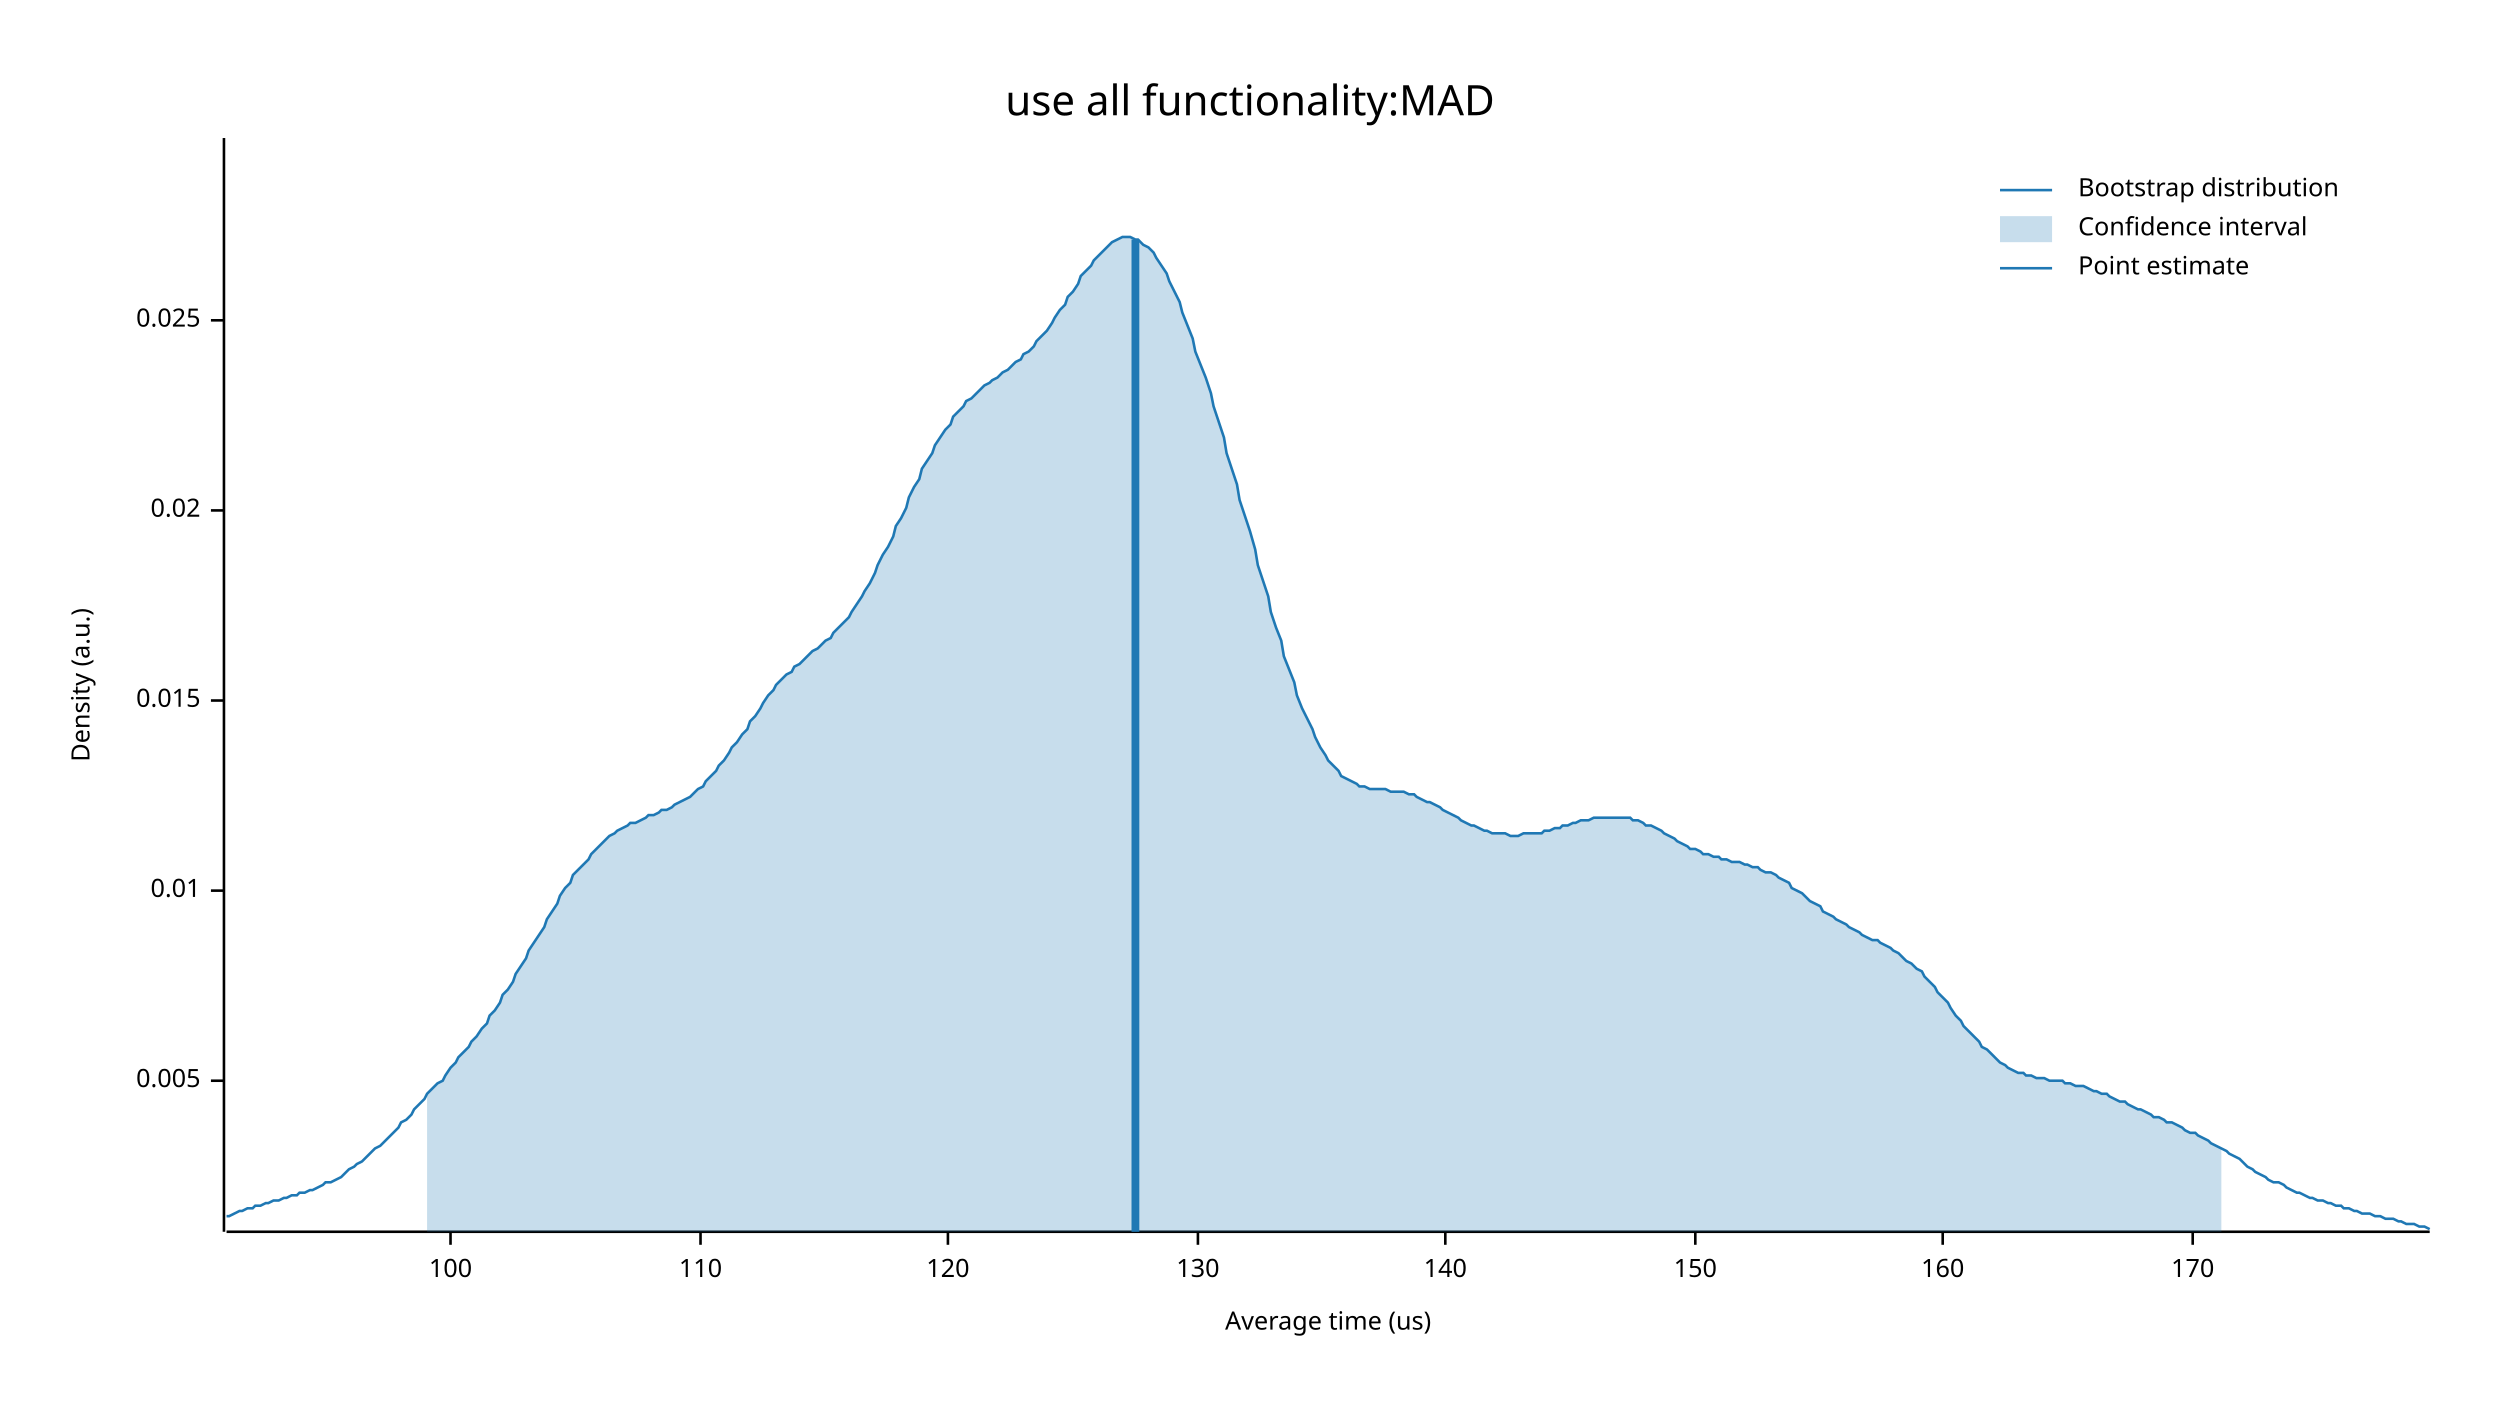
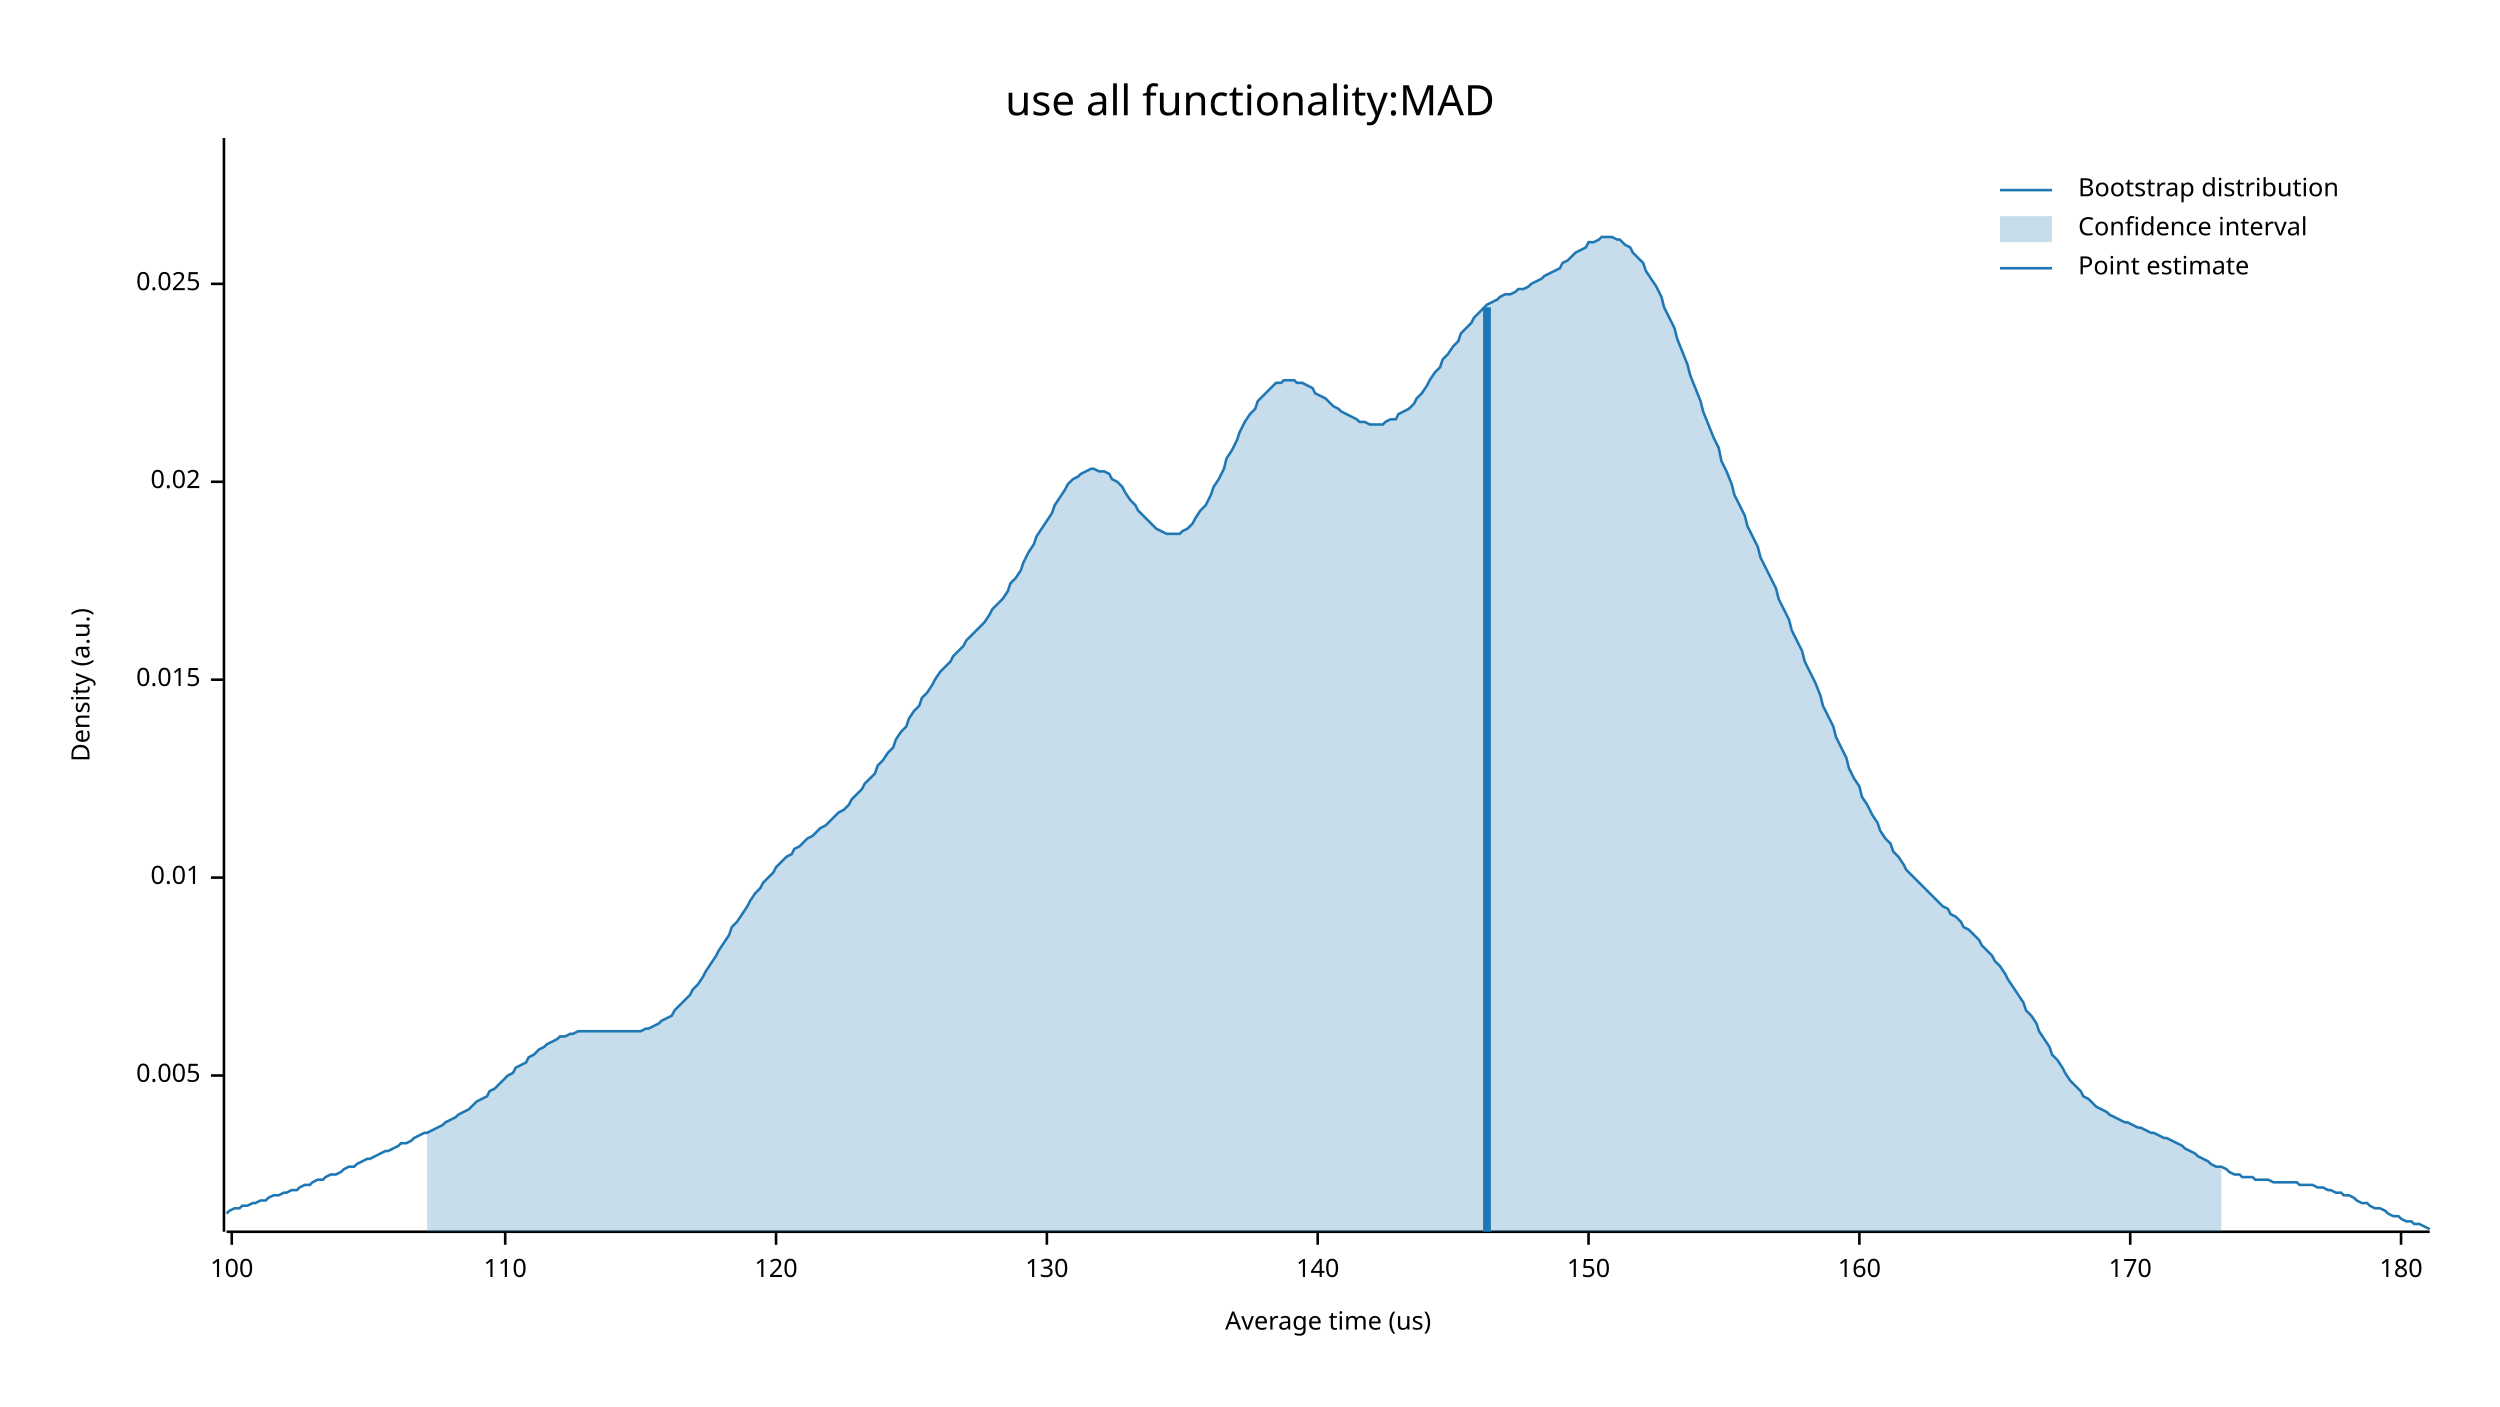
<svg xmlns="http://www.w3.org/2000/svg" width="960" height="540">
  <text x="480" y="32" dy="0.76em" text-anchor="middle" font-family="sans-serif" font-size="16.129" opacity="1" fill="#000000">
use all functionality:MAD
</text>
  <text x="27" y="263" dy="0.76em" text-anchor="middle" font-family="sans-serif" font-size="9.677" opacity="1" fill="#000000" transform="rotate(270, 27, 263)">
Density (a.u.)
</text>
  <text x="510" y="513" dy="-0.5ex" text-anchor="middle" font-family="sans-serif" font-size="9.677" opacity="1" fill="#000000">
Average time (us)
</text>
  <polyline fill="none" opacity="1" stroke="#000000" stroke-width="1" points="86,53 86,473 " />
-   <text x="77" y="415" dy="0.5ex" text-anchor="end" font-family="sans-serif" font-size="9.677" opacity="1" fill="#000000">
+   <text x="77" y="413" dy="0.5ex" text-anchor="end" font-family="sans-serif" font-size="9.677" opacity="1" fill="#000000">
0.005
</text>
-   <polyline fill="none" opacity="1" stroke="#000000" stroke-width="1" points="81,415 86,415 " />
-   <text x="77" y="342" dy="0.5ex" text-anchor="end" font-family="sans-serif" font-size="9.677" opacity="1" fill="#000000">
+   <polyline fill="none" opacity="1" stroke="#000000" stroke-width="1" points="81,413 86,413 " />
+   <text x="77" y="337" dy="0.5ex" text-anchor="end" font-family="sans-serif" font-size="9.677" opacity="1" fill="#000000">
0.01
</text>
-   <polyline fill="none" opacity="1" stroke="#000000" stroke-width="1" points="81,342 86,342 " />
-   <text x="77" y="269" dy="0.5ex" text-anchor="end" font-family="sans-serif" font-size="9.677" opacity="1" fill="#000000">
+   <polyline fill="none" opacity="1" stroke="#000000" stroke-width="1" points="81,337 86,337 " />
+   <text x="77" y="261" dy="0.5ex" text-anchor="end" font-family="sans-serif" font-size="9.677" opacity="1" fill="#000000">
0.015
</text>
-   <polyline fill="none" opacity="1" stroke="#000000" stroke-width="1" points="81,269 86,269 " />
-   <text x="77" y="196" dy="0.5ex" text-anchor="end" font-family="sans-serif" font-size="9.677" opacity="1" fill="#000000">
+   <polyline fill="none" opacity="1" stroke="#000000" stroke-width="1" points="81,261 86,261 " />
+   <text x="77" y="185" dy="0.5ex" text-anchor="end" font-family="sans-serif" font-size="9.677" opacity="1" fill="#000000">
0.02
</text>
-   <polyline fill="none" opacity="1" stroke="#000000" stroke-width="1" points="81,196 86,196 " />
-   <text x="77" y="123" dy="0.5ex" text-anchor="end" font-family="sans-serif" font-size="9.677" opacity="1" fill="#000000">
+   <polyline fill="none" opacity="1" stroke="#000000" stroke-width="1" points="81,185 86,185 " />
+   <text x="77" y="109" dy="0.5ex" text-anchor="end" font-family="sans-serif" font-size="9.677" opacity="1" fill="#000000">
0.025
</text>
-   <polyline fill="none" opacity="1" stroke="#000000" stroke-width="1" points="81,123 86,123 " />
+   <polyline fill="none" opacity="1" stroke="#000000" stroke-width="1" points="81,109 86,109 " />
  <polyline fill="none" opacity="1" stroke="#000000" stroke-width="1" points="87,473 933,473 " />
-   <text x="173" y="483" dy="0.76em" text-anchor="middle" font-family="sans-serif" font-size="9.677" opacity="1" fill="#000000">
+   <text x="89" y="483" dy="0.76em" text-anchor="middle" font-family="sans-serif" font-size="9.677" opacity="1" fill="#000000">
100
</text>
-   <polyline fill="none" opacity="1" stroke="#000000" stroke-width="1" points="173,473 173,478 " />
-   <text x="269" y="483" dy="0.76em" text-anchor="middle" font-family="sans-serif" font-size="9.677" opacity="1" fill="#000000">
+   <polyline fill="none" opacity="1" stroke="#000000" stroke-width="1" points="89,473 89,478 " />
+   <text x="194" y="483" dy="0.76em" text-anchor="middle" font-family="sans-serif" font-size="9.677" opacity="1" fill="#000000">
110
</text>
-   <polyline fill="none" opacity="1" stroke="#000000" stroke-width="1" points="269,473 269,478 " />
-   <text x="364" y="483" dy="0.76em" text-anchor="middle" font-family="sans-serif" font-size="9.677" opacity="1" fill="#000000">
+   <polyline fill="none" opacity="1" stroke="#000000" stroke-width="1" points="194,473 194,478 " />
+   <text x="298" y="483" dy="0.76em" text-anchor="middle" font-family="sans-serif" font-size="9.677" opacity="1" fill="#000000">
120
</text>
-   <polyline fill="none" opacity="1" stroke="#000000" stroke-width="1" points="364,473 364,478 " />
-   <text x="460" y="483" dy="0.76em" text-anchor="middle" font-family="sans-serif" font-size="9.677" opacity="1" fill="#000000">
+   <polyline fill="none" opacity="1" stroke="#000000" stroke-width="1" points="298,473 298,478 " />
+   <text x="402" y="483" dy="0.76em" text-anchor="middle" font-family="sans-serif" font-size="9.677" opacity="1" fill="#000000">
130
</text>
-   <polyline fill="none" opacity="1" stroke="#000000" stroke-width="1" points="460,473 460,478 " />
-   <text x="555" y="483" dy="0.76em" text-anchor="middle" font-family="sans-serif" font-size="9.677" opacity="1" fill="#000000">
+   <polyline fill="none" opacity="1" stroke="#000000" stroke-width="1" points="402,473 402,478 " />
+   <text x="506" y="483" dy="0.76em" text-anchor="middle" font-family="sans-serif" font-size="9.677" opacity="1" fill="#000000">
140
</text>
-   <polyline fill="none" opacity="1" stroke="#000000" stroke-width="1" points="555,473 555,478 " />
-   <text x="651" y="483" dy="0.76em" text-anchor="middle" font-family="sans-serif" font-size="9.677" opacity="1" fill="#000000">
+   <polyline fill="none" opacity="1" stroke="#000000" stroke-width="1" points="506,473 506,478 " />
+   <text x="610" y="483" dy="0.76em" text-anchor="middle" font-family="sans-serif" font-size="9.677" opacity="1" fill="#000000">
150
</text>
-   <polyline fill="none" opacity="1" stroke="#000000" stroke-width="1" points="651,473 651,478 " />
-   <text x="746" y="483" dy="0.76em" text-anchor="middle" font-family="sans-serif" font-size="9.677" opacity="1" fill="#000000">
+   <polyline fill="none" opacity="1" stroke="#000000" stroke-width="1" points="610,473 610,478 " />
+   <text x="714" y="483" dy="0.76em" text-anchor="middle" font-family="sans-serif" font-size="9.677" opacity="1" fill="#000000">
160
</text>
-   <polyline fill="none" opacity="1" stroke="#000000" stroke-width="1" points="746,473 746,478 " />
-   <text x="842" y="483" dy="0.76em" text-anchor="middle" font-family="sans-serif" font-size="9.677" opacity="1" fill="#000000">
+   <polyline fill="none" opacity="1" stroke="#000000" stroke-width="1" points="714,473 714,478 " />
+   <text x="818" y="483" dy="0.76em" text-anchor="middle" font-family="sans-serif" font-size="9.677" opacity="1" fill="#000000">
170
</text>
-   <polyline fill="none" opacity="1" stroke="#000000" stroke-width="1" points="842,473 842,478 " />
-   <polyline fill="none" opacity="1" stroke="#1F78B4" stroke-width="1" points="87,467 88,467 90,466 92,465 93,465 95,464 97,464 98,463 100,463 102,462 103,462 105,461 107,461 109,460 110,460 112,459 114,459 115,458 117,458 119,457 120,457 122,456 124,455 125,454 127,454 129,453 131,452 132,451 134,449 136,448 137,447 139,446 141,444 142,443 144,441 146,440 148,438 149,437 151,435 153,433 154,431 156,430 158,428 159,426 161,424 163,422 164,420 166,418 168,416 170,415 171,413 173,410 175,408 176,406 178,404 180,402 181,400 183,398 185,395 187,393 188,390 190,388 192,385 193,382 195,380 197,377 198,374 200,371 202,368 203,365 205,362 207,359 209,356 210,353 212,350 214,347 215,344 217,341 219,339 220,336 222,334 224,332 226,330 227,328 229,326 231,324 232,323 234,321 236,320 237,319 239,318 241,317 242,316 244,316 246,315 248,314 249,313 251,313 253,312 254,311 256,311 258,310 259,309 261,308 263,307 265,306 266,305 268,303 270,302 271,300 273,298 275,296 276,294 278,292 280,289 281,287 283,285 285,282 287,280 288,277 290,275 292,272 293,270 295,267 297,265 298,263 300,261 302,259 304,258 305,256 307,255 309,253 310,252 312,250 314,249 315,248 317,246 319,245 320,243 322,241 324,239 326,237 327,235 329,232 331,229 332,227 334,224 336,220 337,217 339,213 341,210 343,206 344,202 346,199 348,195 349,191 351,187 353,184 354,180 356,177 358,174 359,171 361,168 363,165 365,163 366,160 368,158 370,156 371,154 373,153 375,151 376,150 378,148 380,147 381,146 383,145 385,143 387,142 388,141 390,139 392,138 393,136 395,135 397,133 398,131 400,129 402,127 404,124 405,122 407,119 409,117 410,114 412,112 414,109 415,106 417,104 419,102 420,100 422,98 424,96 426,94 427,93 429,92 431,91 432,91 434,91 436,92 437,92 439,94 441,95 443,97 444,99 446,102 448,105 449,108 451,112 453,116 454,120 456,125 458,130 459,135 461,140 463,145 465,151 466,156 468,162 470,168 471,174 473,180 475,186 476,192 478,198 480,204 482,211 483,217 485,223 487,229 488,235 490,241 492,246 493,252 495,257 497,262 498,267 500,272 502,276 504,280 505,283 507,287 509,290 510,292 512,294 514,296 515,298 517,299 519,300 521,301 522,302 524,302 526,303 527,303 529,303 531,303 532,303 534,304 536,304 537,304 539,304 541,305 543,305 544,306 546,307 548,308 549,308 551,309 553,310 554,311 556,312 558,313 560,314 561,315 563,316 565,317 566,317 568,318 570,319 571,319 573,320 575,320 576,320 578,320 580,321 582,321 583,321 585,320 587,320 588,320 590,320 592,320 593,319 595,319 597,318 599,318 600,317 602,317 604,316 605,316 607,315 609,315 610,315 612,314 614,314 615,314 617,314 619,314 621,314 622,314 624,314 626,314 627,315 629,315 631,316 632,317 634,317 636,318 638,319 639,320 641,321 643,322 644,323 646,324 648,325 649,326 651,326 653,327 654,328 656,328 658,329 660,329 661,330 663,330 665,331 666,331 668,331 670,332 671,332 673,333 675,333 676,334 678,335 680,335 682,336 683,337 685,338 687,339 688,341 690,342 692,343 693,344 695,346 697,347 699,348 700,350 702,351 704,352 705,353 707,354 709,355 710,356 712,357 714,358 715,359 717,360 719,361 721,361 722,362 724,363 726,364 727,365 729,366 731,368 732,369 734,370 736,372 738,373 739,375 741,377 743,379 744,381 746,383 748,385 749,387 751,390 753,392 754,394 756,396 758,398 760,400 761,402 763,403 765,405 766,406 768,408 770,409 771,410 773,411 775,412 777,412 778,413 780,413 782,414 783,414 785,414 787,415 788,415 790,415 792,415 793,416 795,416 797,417 799,417 800,417 802,418 804,419 805,419 807,420 809,420 810,421 812,422 814,423 816,423 817,424 819,425 821,426 822,426 824,427 826,428 827,429 829,429 831,430 832,431 834,431 836,432 838,433 839,434 841,435 843,435 844,436 846,437 848,438 849,439 851,440 853,441 855,442 856,443 858,444 860,445 861,446 863,448 865,449 866,450 868,451 870,452 871,453 873,454 875,454 877,455 878,456 880,457 882,458 883,458 885,459 887,460 888,460 890,461 892,461 894,462 895,462 897,463 899,463 900,464 902,464 904,465 905,465 907,466 909,466 910,466 912,467 914,467 916,468 917,468 919,468 921,469 922,469 924,470 926,470 927,470 929,471 931,471 933,472 " />
-   <polygon opacity="0.25" fill="#1F78B4" points="164,420 166,418 168,416 170,415 171,413 173,410 175,408 176,406 178,404 180,402 181,400 183,398 185,395 187,393 188,390 190,388 192,385 193,382 195,380 197,377 198,374 200,371 202,368 203,365 205,362 207,359 209,356 210,353 212,350 214,347 215,344 217,341 219,339 220,336 222,334 224,332 226,330 227,328 229,326 231,324 232,323 234,321 236,320 237,319 239,318 241,317 242,316 244,316 246,315 248,314 249,313 251,313 253,312 254,311 256,311 258,310 259,309 261,308 263,307 265,306 266,305 268,303 270,302 271,300 273,298 275,296 276,294 278,292 280,289 281,287 283,285 285,282 287,280 288,277 290,275 292,272 293,270 295,267 297,265 298,263 300,261 302,259 304,258 305,256 307,255 309,253 310,252 312,250 314,249 315,248 317,246 319,245 320,243 322,241 324,239 326,237 327,235 329,232 331,229 332,227 334,224 336,220 337,217 339,213 341,210 343,206 344,202 346,199 348,195 349,191 351,187 353,184 354,180 356,177 358,174 359,171 361,168 363,165 365,163 366,160 368,158 370,156 371,154 373,153 375,151 376,150 378,148 380,147 381,146 383,145 385,143 387,142 388,141 390,139 392,138 393,136 395,135 397,133 398,131 400,129 402,127 404,124 405,122 407,119 409,117 410,114 412,112 414,109 415,106 417,104 419,102 420,100 422,98 424,96 426,94 427,93 429,92 431,91 432,91 434,91 436,92 437,92 439,94 441,95 443,97 444,99 446,102 448,105 449,108 451,112 453,116 454,120 456,125 458,130 459,135 461,140 463,145 465,151 466,156 468,162 470,168 471,174 473,180 475,186 476,192 478,198 480,204 482,211 483,217 485,223 487,229 488,235 490,241 492,246 493,252 495,257 497,262 498,267 500,272 502,276 504,280 505,283 507,287 509,290 510,292 512,294 514,296 515,298 517,299 519,300 521,301 522,302 524,302 526,303 527,303 529,303 531,303 532,303 534,304 536,304 537,304 539,304 541,305 543,305 544,306 546,307 548,308 549,308 551,309 553,310 554,311 556,312 558,313 560,314 561,315 563,316 565,317 566,317 568,318 570,319 571,319 573,320 575,320 576,320 578,320 580,321 582,321 583,321 585,320 587,320 588,320 590,320 592,320 593,319 595,319 597,318 599,318 600,317 602,317 604,316 605,316 607,315 609,315 610,315 612,314 614,314 615,314 617,314 619,314 621,314 622,314 624,314 626,314 627,315 629,315 631,316 632,317 634,317 636,318 638,319 639,320 641,321 643,322 644,323 646,324 648,325 649,326 651,326 653,327 654,328 656,328 658,329 660,329 661,330 663,330 665,331 666,331 668,331 670,332 671,332 673,333 675,333 676,334 678,335 680,335 682,336 683,337 685,338 687,339 688,341 690,342 692,343 693,344 695,346 697,347 699,348 700,350 702,351 704,352 705,353 707,354 709,355 710,356 712,357 714,358 715,359 717,360 719,361 721,361 722,362 724,363 726,364 727,365 729,366 731,368 732,369 734,370 736,372 738,373 739,375 741,377 743,379 744,381 746,383 748,385 749,387 751,390 753,392 754,394 756,396 758,398 760,400 761,402 763,403 765,405 766,406 768,408 770,409 771,410 773,411 775,412 777,412 778,413 780,413 782,414 783,414 785,414 787,415 788,415 790,415 792,415 793,416 795,416 797,417 799,417 800,417 802,418 804,419 805,419 807,420 809,420 810,421 812,422 814,423 816,423 817,424 819,425 821,426 822,426 824,427 826,428 827,429 829,429 831,430 832,431 834,431 836,432 838,433 839,434 841,435 843,435 844,436 846,437 848,438 849,439 851,440 853,441 853,473 164,473 " />
-   <polyline fill="none" opacity="1" stroke="#1F78B4" stroke-width="3" points="436,473 436,92 " />
+   <polyline fill="none" opacity="1" stroke="#000000" stroke-width="1" points="818,473 818,478 " />
+   <text x="922" y="483" dy="0.76em" text-anchor="middle" font-family="sans-serif" font-size="9.677" opacity="1" fill="#000000">
+ 180
+ </text>
+   <polyline fill="none" opacity="1" stroke="#000000" stroke-width="1" points="922,473 922,478 " />
+   <polyline fill="none" opacity="1" stroke="#1F78B4" stroke-width="1" points="87,466 88,465 90,464 92,464 93,463 95,463 97,462 98,462 100,461 102,461 103,460 105,459 107,459 109,458 110,458 112,457 114,457 115,456 117,455 119,455 120,454 122,453 124,453 125,452 127,451 129,451 131,450 132,449 134,448 136,448 137,447 139,446 141,445 142,445 144,444 146,443 148,442 149,442 151,441 153,440 154,439 156,439 158,438 159,437 161,436 163,435 164,435 166,434 168,433 170,432 171,431 173,430 175,429 176,428 178,427 180,426 181,425 183,423 185,422 187,421 188,419 190,418 192,416 193,415 195,413 197,412 198,410 200,409 202,408 203,406 205,405 207,403 209,402 210,401 212,400 214,399 215,398 217,398 219,397 220,397 222,396 224,396 226,396 227,396 229,396 231,396 232,396 234,396 236,396 237,396 239,396 241,396 242,396 244,396 246,396 248,395 249,395 251,394 253,393 254,392 256,391 258,390 259,388 261,386 263,384 265,382 266,380 268,378 270,375 271,373 273,370 275,367 276,365 278,362 280,359 281,356 283,354 285,351 287,348 288,346 290,343 292,341 293,339 295,337 297,335 298,333 300,331 302,329 304,328 305,326 307,325 309,323 310,322 312,321 314,319 315,318 317,317 319,315 320,314 322,312 324,311 326,309 327,307 329,305 331,303 332,301 334,299 336,297 337,294 339,292 341,289 343,287 344,284 346,281 348,279 349,276 351,273 353,271 354,268 356,266 358,263 359,261 361,258 363,256 365,254 366,252 368,250 370,248 371,246 373,244 375,242 376,241 378,239 380,236 381,234 383,232 385,230 387,227 388,224 390,222 392,219 393,216 395,212 397,209 398,206 400,203 402,200 404,197 405,194 407,191 409,188 410,186 412,184 414,183 415,182 417,181 419,180 420,180 422,181 424,181 426,182 427,184 429,185 431,187 432,189 434,192 436,194 437,196 439,198 441,200 443,202 444,203 446,204 448,205 449,205 451,205 453,205 454,204 456,203 458,201 459,199 461,196 463,194 465,190 466,187 468,184 470,180 471,176 473,173 475,169 476,166 478,162 480,159 482,157 483,154 485,152 487,150 488,149 490,147 492,147 493,146 495,146 497,146 498,147 500,147 502,148 504,149 505,151 507,152 509,153 510,154 512,156 514,157 515,158 517,159 519,160 521,161 522,162 524,162 526,163 527,163 529,163 531,163 532,162 534,161 536,161 537,159 539,158 541,157 543,155 544,153 546,151 548,148 549,146 551,143 553,141 554,138 556,136 558,133 560,131 561,128 563,126 565,124 566,122 568,120 570,118 571,117 573,116 575,115 576,114 578,113 580,113 582,112 583,111 585,111 587,110 588,109 590,108 592,107 593,106 595,105 597,104 599,103 600,101 602,100 604,98 605,97 607,96 609,95 610,93 612,93 614,92 615,91 617,91 619,91 621,92 622,92 624,94 626,95 627,97 629,99 631,101 632,104 634,107 636,110 638,114 639,118 641,122 643,126 644,130 646,135 648,140 649,144 651,149 653,154 654,158 656,163 658,168 660,172 661,177 663,181 665,186 666,190 668,194 670,198 671,202 673,206 675,210 676,214 678,218 680,222 682,226 683,230 685,234 687,238 688,242 690,246 692,250 693,254 695,258 697,262 699,267 700,271 702,275 704,279 705,283 707,287 709,291 710,295 712,299 714,302 715,306 717,309 719,313 721,316 722,319 724,322 726,324 727,327 729,329 731,332 732,334 734,336 736,338 738,340 739,341 741,343 743,345 744,346 746,348 748,349 749,351 751,352 753,354 754,356 756,357 758,359 760,361 761,363 763,365 765,367 766,369 768,371 770,374 771,376 773,379 775,382 777,385 778,388 780,390 782,393 783,396 785,399 787,402 788,405 790,407 792,410 793,412 795,415 797,417 799,419 800,421 802,422 804,424 805,425 807,426 809,427 810,428 812,429 814,430 816,431 817,431 819,432 821,433 822,433 824,434 826,435 827,435 829,436 831,437 832,437 834,438 836,439 838,440 839,441 841,442 843,443 844,444 846,445 848,446 849,447 851,448 853,448 855,449 856,450 858,451 860,451 861,452 863,452 865,452 866,453 868,453 870,453 871,453 873,454 875,454 877,454 878,454 880,454 882,454 883,455 885,455 887,455 888,455 890,456 892,456 894,457 895,457 897,458 899,458 900,459 902,459 904,460 905,461 907,462 909,462 910,463 912,464 914,464 916,465 917,466 919,467 921,467 922,468 924,469 926,469 927,470 929,470 931,471 933,472 " />
+   <polygon opacity="0.25" fill="#1F78B4" points="164,435 166,434 168,433 170,432 171,431 173,430 175,429 176,428 178,427 180,426 181,425 183,423 185,422 187,421 188,419 190,418 192,416 193,415 195,413 197,412 198,410 200,409 202,408 203,406 205,405 207,403 209,402 210,401 212,400 214,399 215,398 217,398 219,397 220,397 222,396 224,396 226,396 227,396 229,396 231,396 232,396 234,396 236,396 237,396 239,396 241,396 242,396 244,396 246,396 248,395 249,395 251,394 253,393 254,392 256,391 258,390 259,388 261,386 263,384 265,382 266,380 268,378 270,375 271,373 273,370 275,367 276,365 278,362 280,359 281,356 283,354 285,351 287,348 288,346 290,343 292,341 293,339 295,337 297,335 298,333 300,331 302,329 304,328 305,326 307,325 309,323 310,322 312,321 314,319 315,318 317,317 319,315 320,314 322,312 324,311 326,309 327,307 329,305 331,303 332,301 334,299 336,297 337,294 339,292 341,289 343,287 344,284 346,281 348,279 349,276 351,273 353,271 354,268 356,266 358,263 359,261 361,258 363,256 365,254 366,252 368,250 370,248 371,246 373,244 375,242 376,241 378,239 380,236 381,234 383,232 385,230 387,227 388,224 390,222 392,219 393,216 395,212 397,209 398,206 400,203 402,200 404,197 405,194 407,191 409,188 410,186 412,184 414,183 415,182 417,181 419,180 420,180 422,181 424,181 426,182 427,184 429,185 431,187 432,189 434,192 436,194 437,196 439,198 441,200 443,202 444,203 446,204 448,205 449,205 451,205 453,205 454,204 456,203 458,201 459,199 461,196 463,194 465,190 466,187 468,184 470,180 471,176 473,173 475,169 476,166 478,162 480,159 482,157 483,154 485,152 487,150 488,149 490,147 492,147 493,146 495,146 497,146 498,147 500,147 502,148 504,149 505,151 507,152 509,153 510,154 512,156 514,157 515,158 517,159 519,160 521,161 522,162 524,162 526,163 527,163 529,163 531,163 532,162 534,161 536,161 537,159 539,158 541,157 543,155 544,153 546,151 548,148 549,146 551,143 553,141 554,138 556,136 558,133 560,131 561,128 563,126 565,124 566,122 568,120 570,118 571,117 573,116 575,115 576,114 578,113 580,113 582,112 583,111 585,111 587,110 588,109 590,108 592,107 593,106 595,105 597,104 599,103 600,101 602,100 604,98 605,97 607,96 609,95 610,93 612,93 614,92 615,91 617,91 619,91 621,92 622,92 624,94 626,95 627,97 629,99 631,101 632,104 634,107 636,110 638,114 639,118 641,122 643,126 644,130 646,135 648,140 649,144 651,149 653,154 654,158 656,163 658,168 660,172 661,177 663,181 665,186 666,190 668,194 670,198 671,202 673,206 675,210 676,214 678,218 680,222 682,226 683,230 685,234 687,238 688,242 690,246 692,250 693,254 695,258 697,262 699,267 700,271 702,275 704,279 705,283 707,287 709,291 710,295 712,299 714,302 715,306 717,309 719,313 721,316 722,319 724,322 726,324 727,327 729,329 731,332 732,334 734,336 736,338 738,340 739,341 741,343 743,345 744,346 746,348 748,349 749,351 751,352 753,354 754,356 756,357 758,359 760,361 761,363 763,365 765,367 766,369 768,371 770,374 771,376 773,379 775,382 777,385 778,388 780,390 782,393 783,396 785,399 787,402 788,405 790,407 792,410 793,412 795,415 797,417 799,419 800,421 802,422 804,424 805,425 807,426 809,427 810,428 812,429 814,430 816,431 817,431 819,432 821,433 822,433 824,434 826,435 827,435 829,436 831,437 832,437 834,438 836,439 838,440 839,441 841,442 843,443 844,444 846,445 848,446 849,447 851,448 853,448 853,473 164,473 " />
+   <polyline fill="none" opacity="1" stroke="#1F78B4" stroke-width="3" points="571,473 571,118 " />
  <text x="798" y="68" dy="0.76em" text-anchor="start" font-family="sans-serif" font-size="9.677" opacity="1" fill="#000000">
Bootstrap distribution
</text>
  <text x="798" y="83" dy="0.76em" text-anchor="start" font-family="sans-serif" font-size="9.677" opacity="1" fill="#000000">
Confidence interval
</text>
  <text x="798" y="98" dy="0.76em" text-anchor="start" font-family="sans-serif" font-size="9.677" opacity="1" fill="#000000">
Point estimate
</text>
  <polyline fill="none" opacity="1" stroke="#1F78B4" stroke-width="1" points="768,73 788,73 " />
  <rect x="768" y="83" width="20" height="10" opacity="0.25" fill="#1F78B4" stroke="none" />
  <polyline fill="none" opacity="1" stroke="#1F78B4" stroke-width="1" points="768,103 788,103 " />
</svg>
